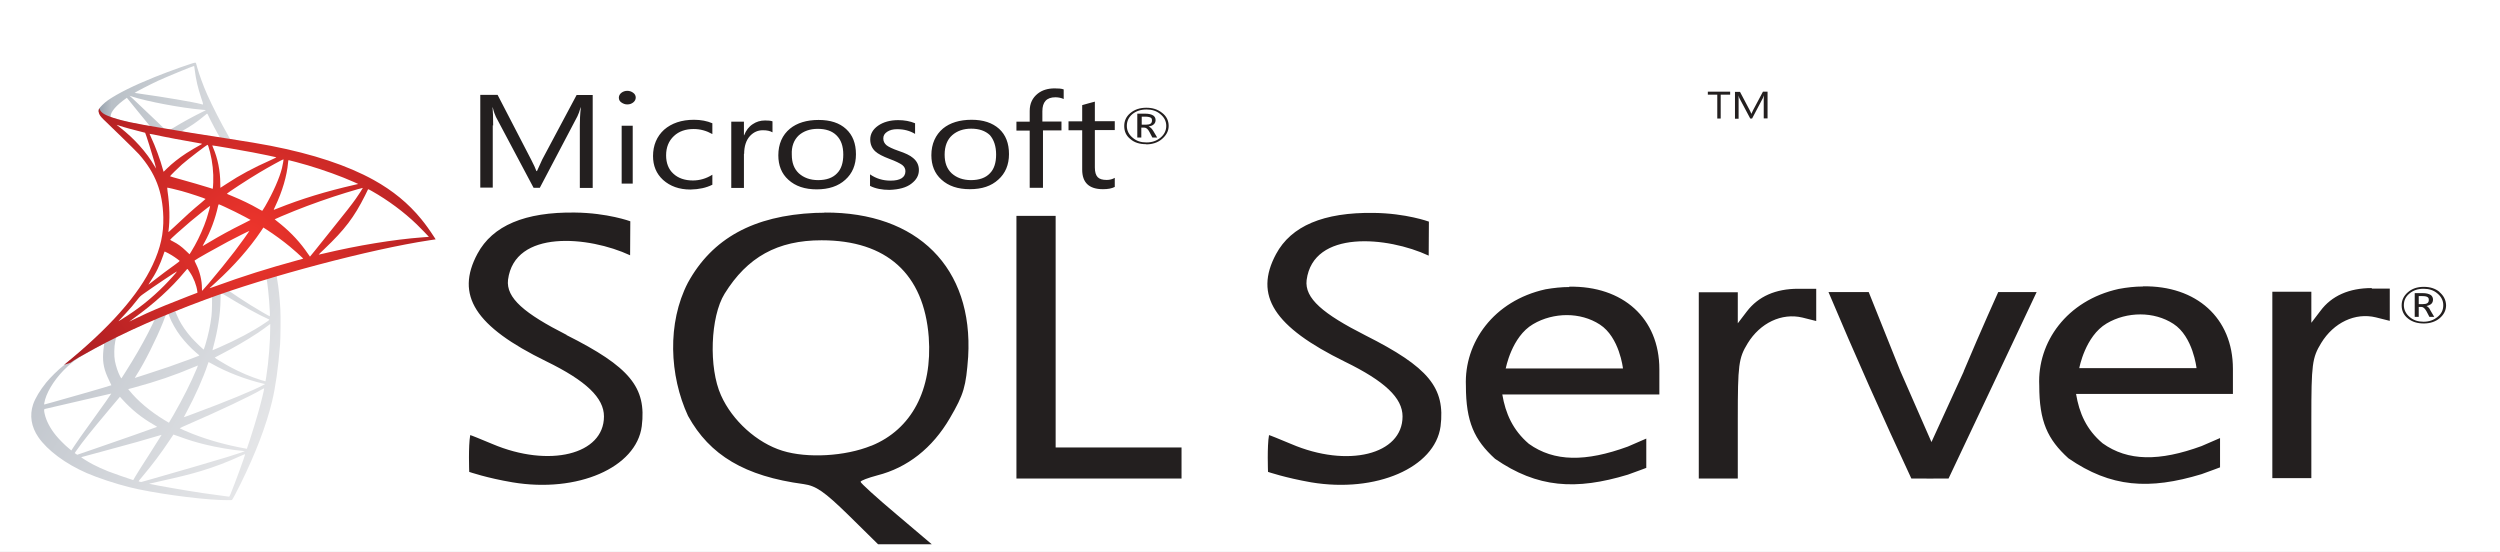
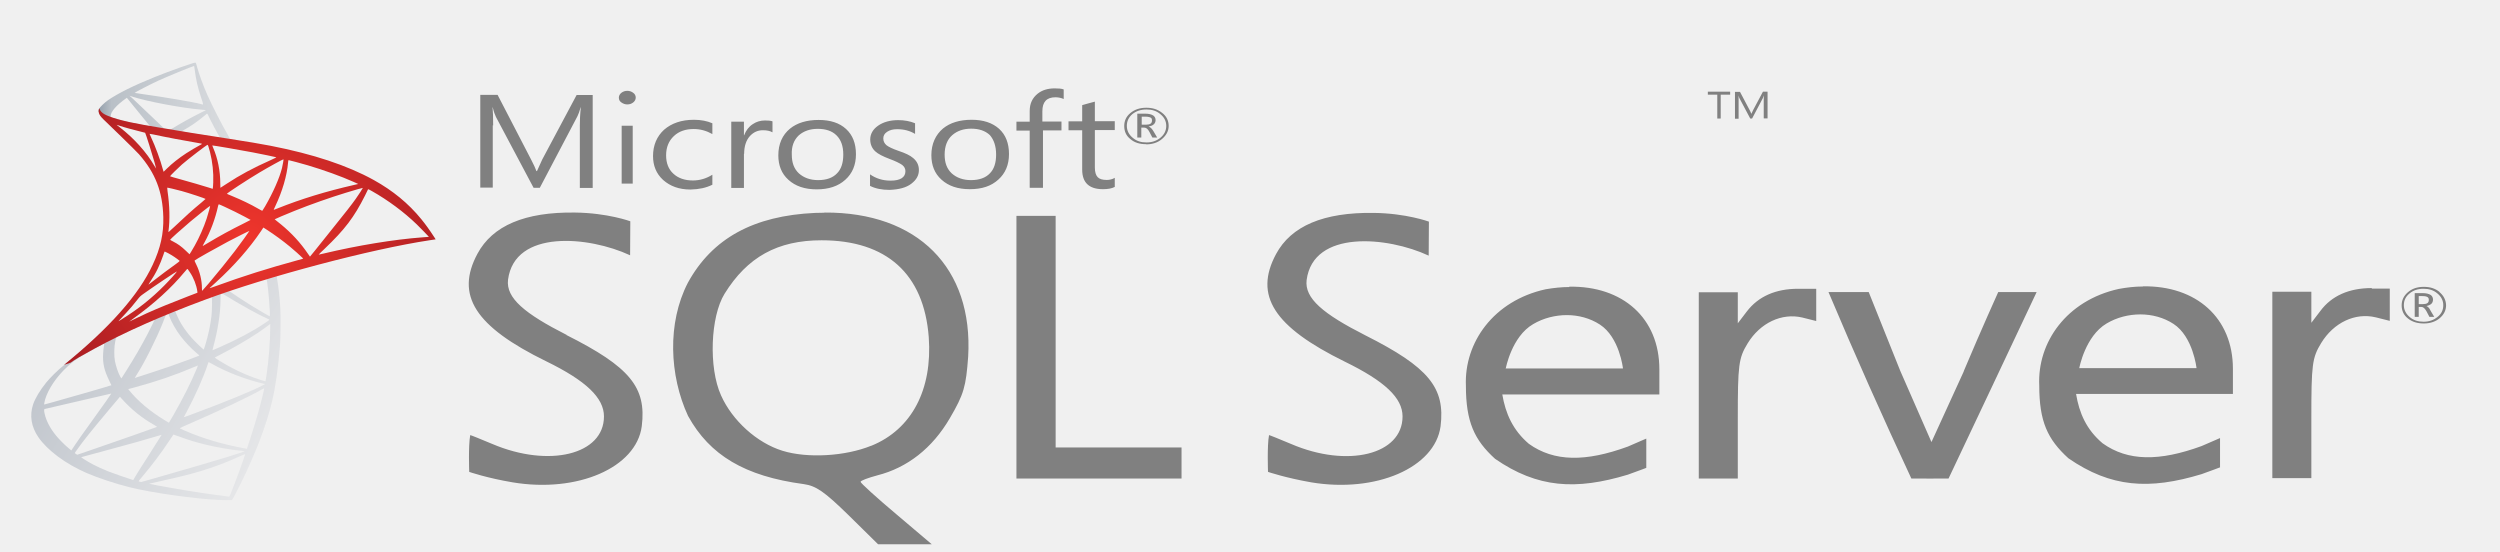
<svg xmlns="http://www.w3.org/2000/svg" xmlns:xlink="http://www.w3.org/1999/xlink" version="1.1" viewBox="0 -141.54 680 150" width="680" height="150">
  <defs>
    <linearGradient x1="0" x2="1" id="Gradient" gradientUnits="userSpaceOnUse">
      <stop offset="0" stop-color="#909ca9" />
      <stop offset=".192" stop-color="#c1c6cd" />
      <stop offset="1" stop-color="#ededee" />
    </linearGradient>
    <linearGradient id="Obj_Gradient" xlink:href="#Gradient" gradientTransform="translate(3.670084 -60.77212) rotate(30.57816) scale(92.58272)" />
    <linearGradient x1="0" x2="1" id="Gradient_2" gradientUnits="userSpaceOnUse">
      <stop offset="0" stop-color="#939fab" />
      <stop offset=".094" stop-color="#b9c0c7" />
      <stop offset="1" stop-color="#dcdee1" />
    </linearGradient>
    <linearGradient id="Obj_Gradient_2" xlink:href="#Gradient_2" gradientTransform="translate(26.78008 -113.232) scale(38.07797)" />
    <radialGradient cx="0" cy="0" r="1" id="Gradient_3" gradientUnits="userSpaceOnUse">
      <stop offset="0" stop-color="#ee352c" />
      <stop offset="1" stop-color="#a91d22" />
    </radialGradient>
    <radialGradient id="Obj_Gradient_3" xlink:href="#Gradient_3" gradientTransform="translate(67.95488 -77.19855) scale(61.42285)" />
  </defs>
  <g id="Canvas_1" fill="none" stroke-dasharray="none" fill-opacity="1" stroke-opacity="1" stroke="none">
-     <rect fill="white" x="0" y="-141.54" width="680" height="150" />
+     <rect x="0" y="-141.54" width="680" height="150" />
    <g id="Canvas_1_Layer_1">
      <g id="Group_6">
        <g id="Group_11">
          <g id="Graphic_12">
            <path d="M 77.951 -68.946 L 53.841 -61.163 L 32.864 -52.009 L 26.999 -50.481 C 25.503 -49.077 23.94 -47.657 22.242 -46.212 C 20.385 -44.625 18.654 -43.188 17.317 -42.141 C 15.838 -40.987 13.653 -38.827 12.544 -37.457 C 10.888 -35.405 9.577 -33.22 9.006 -31.551 C 8.006 -28.527 8.493 -25.462 10.426 -22.638 C 12.905 -19.033 17.847 -15.362 23.603 -12.862 C 26.536 -11.582 31.478 -9.946 35.192 -9.024 C 41.369 -7.471 53.328 -5.801 59.908 -5.544 C 61.236 -5.485 63.026 -5.485 63.093 -5.544 C 63.236 -5.635 64.261 -7.562 65.446 -9.954 C 69.489 -18.111 72.405 -25.77 73.993 -32.307 C 74.943 -36.269 75.691 -41.543 76.178 -47.798 C 76.304 -49.542 76.363 -55.398 76.254 -57.384 C 76.086 -60.623 75.8 -63.256 75.346 -65.831 C 75.27 -66.213 75.254 -66.554 75.287 -66.571 C 75.363 -66.629 75.581 -66.695 78.548 -67.542 L 77.943 -68.946 Z M 72.447 -65.757 C 72.665 -65.757 73.245 -60.224 73.396 -56.736 C 73.43 -55.997 73.413 -55.515 73.38 -55.515 C 73.237 -55.515 70.304 -57.226 68.203 -58.522 C 66.379 -59.66 62.917 -61.927 62.37 -62.359 C 62.186 -62.484 62.202 -62.5 63.698 -63.007 C 66.228 -63.854 72.245 -65.765 72.447 -65.765 Z M 60.16 -61.761 C 60.328 -61.761 60.74 -61.529 61.749 -60.914 C 65.505 -58.588 70.606 -55.781 72.791 -54.842 C 73.464 -54.551 73.539 -54.659 71.993 -53.621 C 68.673 -51.386 64.539 -49.194 59.471 -46.976 C 58.58 -46.577 57.832 -46.27 57.816 -46.27 C 57.782 -46.27 57.891 -46.718 58.034 -47.258 C 59.253 -51.744 59.95 -56.279 59.984 -59.925 C 60.001 -61.728 60.001 -61.728 60.169 -61.778 C 60.135 -61.761 60.152 -61.761 60.169 -61.761 Z M 57.631 -60.806 C 57.74 -60.698 57.664 -56.661 57.521 -55.565 C 57.194 -52.931 56.681 -50.481 55.849 -47.732 C 55.647 -47.067 55.463 -46.511 55.429 -46.469 C 55.353 -46.378 52.857 -48.795 52.042 -49.734 C 50.622 -51.353 49.513 -52.973 48.689 -54.56 C 48.269 -55.374 47.613 -56.952 47.672 -57.01 C 47.966 -57.209 57.572 -60.881 57.639 -60.814 Z M 45.714 -56.179 C 45.731 -56.179 45.748 -56.179 45.773 -56.163 C 45.806 -56.129 45.941 -55.839 46.05 -55.515 C 46.63 -53.945 47.941 -51.644 49.076 -50.165 C 50.311 -48.546 51.933 -46.818 53.286 -45.68 C 53.723 -45.323 54.126 -44.974 54.177 -44.924 C 54.286 -44.816 54.32 -44.833 51.353 -43.72 C 47.907 -42.424 44.151 -41.128 39.857 -39.758 C 38.83 -39.431 37.805 -39.101 36.781 -38.769 C 36.613 -38.711 36.671 -38.802 37.142 -39.542 C 39.277 -42.839 42.521 -49.302 44.344 -53.878 C 44.655 -54.668 44.966 -55.465 45.016 -55.648 C 45.092 -55.897 45.176 -55.988 45.42 -56.113 C 45.546 -56.146 45.672 -56.188 45.731 -56.188 Z M 42.067 -54.684 C 42.117 -54.651 41.193 -52.724 40.277 -50.955 C 38.512 -47.549 36.579 -44.201 33.991 -40.131 C 33.554 -39.425 33.133 -38.777 33.083 -38.711 C 32.991 -38.586 32.957 -38.62 32.663 -39.176 C 32.041 -40.381 31.537 -41.934 31.259 -43.354 C 30.982 -44.758 31.041 -47.208 31.352 -48.72 C 31.587 -49.833 31.57 -49.817 32.117 -50.091 C 34.453 -51.262 41.991 -54.759 42.067 -54.684 Z M 73.506 -53.422 L 73.506 -52.666 C 73.506 -48.645 73.069 -43.138 72.43 -39.118 C 72.321 -38.412 72.228 -37.839 72.211 -37.822 C 72.211 -37.822 71.682 -37.963 71.06 -38.146 C 68.329 -38.993 65.354 -40.239 62.673 -41.693 C 60.908 -42.648 58.337 -44.218 58.412 -44.285 C 58.429 -44.301 59.194 -44.7 60.085 -45.165 C 63.656 -47.001 67.085 -48.986 70.052 -50.946 C 71.161 -51.686 72.842 -52.873 73.203 -53.197 L 73.497 -53.413 Z M 28.31 -48.089 C 28.385 -48.089 28.368 -47.948 28.251 -47.3 C 28.175 -46.835 28.083 -45.971 28.049 -45.373 C 27.906 -42.74 28.343 -40.796 29.654 -38.13 C 30.016 -37.39 30.31 -36.776 30.293 -36.759 C 30.167 -36.651 18.099 -33.154 14.309 -32.132 C 13.183 -31.825 12.191 -31.559 12.124 -31.534 C 11.998 -31.501 11.981 -31.518 12.031 -31.825 C 12.451 -34.475 14.494 -37.93 17.334 -40.846 C 19.233 -42.789 20.746 -43.927 23.326 -45.381 C 25.183 -46.428 28.049 -47.989 28.268 -48.064 C 28.268 -48.081 28.284 -48.081 28.301 -48.081 Z M 56.74 -43.064 C 56.757 -43.08 57.194 -42.848 57.723 -42.54 C 61.623 -40.306 67.051 -38.237 71.682 -37.174 L 72.102 -37.083 L 71.522 -36.759 C 69.102 -35.43 61.135 -32.149 52.992 -29.142 C 51.807 -28.71 50.639 -28.278 50.42 -28.187 C 50.202 -28.095 50 -28.046 50 -28.062 C 50 -28.079 50.328 -28.71 50.748 -29.483 C 53.025 -33.694 55.32 -38.827 56.488 -42.399 C 56.631 -42.74 56.723 -43.047 56.74 -43.064 Z M 53.841 -42.125 C 53.857 -42.108 53.715 -41.726 53.53 -41.294 C 51.941 -37.49 49.866 -33.353 47.21 -28.702 C 46.538 -27.514 45.975 -26.559 45.949 -26.559 C 45.933 -26.559 45.386 -26.883 44.731 -27.281 C 40.865 -29.624 37.445 -32.506 35.201 -35.297 L 34.873 -35.696 L 36.529 -36.144 C 42.47 -37.747 47.521 -39.475 52.53 -41.602 C 53.244 -41.892 53.824 -42.125 53.841 -42.125 Z M 71.85 -35.912 C 71.85 -35.912 71.867 -35.895 71.85 -35.912 C 71.867 -35.496 70.942 -31.783 70.169 -29.1 C 69.531 -26.849 68.984 -25.08 67.984 -21.965 C 67.547 -20.595 67.161 -19.465 67.144 -19.465 C 67.127 -19.465 67.018 -19.482 66.909 -19.515 C 61.496 -20.487 56.647 -21.841 52.093 -23.643 C 50.815 -24.15 48.992 -24.956 48.882 -25.047 C 48.849 -25.08 49.941 -25.587 51.328 -26.185 C 59.622 -29.773 68.22 -33.843 71.178 -35.588 C 71.522 -35.804 71.8 -35.912 71.85 -35.912 Z M 30.284 -34.508 C 30.318 -34.475 28.007 -31.177 24.763 -26.692 C 23.637 -25.122 22.318 -23.286 21.83 -22.605 C 21.334 -21.924 20.595 -20.836 20.175 -20.188 L 19.41 -19.017 L 18.586 -19.698 C 17.62 -20.487 15.947 -22.181 15.2 -23.12 C 13.628 -25.047 12.578 -27.082 12.157 -28.934 C 11.956 -29.798 11.956 -30.23 12.141 -30.288 C 12.418 -30.363 17.284 -31.493 21.839 -32.539 C 24.368 -33.112 27.31 -33.802 28.36 -34.051 C 29.419 -34.3 30.276 -34.5 30.293 -34.5 Z M 32.621 -33.627 L 33.201 -32.98 C 35.823 -30.081 38.503 -27.938 41.747 -26.06 C 42.327 -25.736 42.764 -25.446 42.731 -25.429 C 42.605 -25.338 31.469 -21.434 26.309 -19.664 C 23.41 -18.659 21.023 -17.845 21.007 -17.845 C 20.99 -17.845 20.822 -17.953 20.645 -18.078 L 20.317 -18.311 L 20.847 -19.066 C 22.561 -21.517 24.713 -24.2 29.394 -29.782 L 32.621 -33.619 Z M 47.168 -23.344 C 47.185 -23.361 47.991 -23.07 48.975 -22.713 C 51.345 -21.832 53.219 -21.276 55.74 -20.645 C 58.841 -19.872 63.32 -19.116 65.967 -18.9 C 66.371 -18.867 66.589 -18.826 66.514 -18.776 C 66.388 -18.701 63.707 -17.82 61.74 -17.206 C 58.606 -16.234 49.042 -13.443 41.235 -11.225 C 39.798 -10.81 38.554 -10.469 38.487 -10.453 C 38.302 -10.419 37.705 -10.577 37.705 -10.652 C 37.705 -10.685 38.142 -11.25 38.672 -11.856 C 41.294 -14.955 43.899 -18.41 46.067 -21.691 C 46.672 -22.588 47.176 -23.328 47.176 -23.352 Z M 43.958 -23.253 C 43.974 -23.236 42.68 -21.185 40.42 -17.654 C 39.453 -16.159 38.377 -14.465 37.999 -13.875 C 37.638 -13.302 37.092 -12.396 36.781 -11.89 L 36.251 -10.968 L 35.974 -11.042 C 35.318 -11.225 30.705 -12.828 29.486 -13.31 C 27.973 -13.908 26.41 -14.622 25.242 -15.237 C 23.788 -16.01 21.965 -17.164 22.108 -17.197 C 22.141 -17.214 24.637 -17.879 27.646 -18.693 C 35.629 -20.836 40.058 -22.082 42.958 -22.979 C 43.487 -23.145 43.941 -23.269 43.958 -23.253 Z M 66.648 -17.995 L 66.665 -17.995 C 66.741 -17.812 63.782 -9.705 62.707 -7.155 C 62.471 -6.582 62.379 -6.432 62.253 -6.449 C 61.942 -6.466 57.664 -7.064 55.051 -7.437 C 50.513 -8.119 42.899 -9.439 40.983 -9.871 L 40.546 -9.963 L 43.26 -10.577 C 49.092 -11.873 51.899 -12.579 54.74 -13.443 C 58.328 -14.523 61.883 -15.877 65.472 -17.53 C 66.035 -17.779 66.514 -17.978 66.64 -17.995 Z" fill="url(#Obj_Gradient)" />
          </g>
        </g>
        <g id="Group_9">
          <g id="Graphic_10">
            <path d="M 53.093 -124.499 C 52.689 -124.549 46.218 -122.248 42.05 -120.57 C 36.419 -118.303 32.041 -116.135 29.352 -114.266 C 28.352 -113.56 27.091 -112.322 26.889 -111.832 C 26.814 -111.649 26.78 -111.433 26.78 -111.217 L 29.226 -108.933 L 35.041 -107.097 L 48.874 -104.647 L 64.69 -101.964 L 64.858 -103.318 C 64.808 -103.318 64.766 -103.335 64.715 -103.335 L 62.639 -103.659 L 62.219 -104.398 C 60.068 -108.144 57.698 -112.796 56.311 -115.927 C 55.236 -118.361 54.219 -121.168 53.647 -123.187 C 53.336 -124.408 53.303 -124.483 53.101 -124.499 Z M 52.798 -123.577 L 52.815 -123.577 C 52.832 -123.561 52.908 -123.054 52.975 -122.464 C 53.286 -119.939 53.849 -117.514 54.74 -114.88 C 55.412 -112.895 55.412 -113.003 54.631 -113.244 C 52.773 -113.751 44.445 -115.171 38.411 -116.002 C 37.445 -116.126 36.621 -116.251 36.621 -116.276 C 36.545 -116.351 40.974 -118.635 42.924 -119.54 C 45.42 -120.678 52.269 -123.502 52.782 -123.594 Z M 35.234 -115.503 L 35.949 -115.271 C 39.814 -113.975 49.529 -112.139 54.883 -111.707 C 55.488 -111.649 55.992 -111.599 56.009 -111.599 C 56.026 -111.583 55.513 -111.309 54.857 -111.001 C 52.269 -109.722 49.429 -108.152 47.462 -106.948 C 46.882 -106.591 46.353 -106.3 46.277 -106.3 C 46.201 -106.3 45.823 -106.375 45.42 -106.425 L 44.689 -106.533 L 42.865 -108.302 C 39.655 -111.383 37.142 -113.759 36.176 -114.656 L 35.226 -115.503 Z M 34.503 -114.947 L 37.075 -111.774 C 38.478 -110.029 39.899 -108.318 40.209 -107.936 C 40.52 -107.554 40.773 -107.255 40.756 -107.23 C 40.68 -107.172 37.041 -107.878 35.108 -108.31 C 33.125 -108.759 32.301 -108.975 31.083 -109.357 L 30.083 -109.681 L 30.083 -109.93 C 30.1 -111.134 31.654 -112.937 34.276 -114.772 L 34.512 -114.939 Z M 56.337 -110.628 C 56.412 -110.628 56.496 -110.461 56.723 -109.98 C 57.345 -108.626 59.278 -104.988 59.748 -104.29 C 59.891 -104.057 60.152 -104.041 57.58 -104.448 C 51.403 -105.436 49.412 -105.76 49.412 -105.802 C 49.412 -105.818 49.597 -105.943 49.832 -106.076 C 51.748 -107.122 53.681 -108.451 55.387 -109.88 C 55.807 -110.221 56.185 -110.544 56.261 -110.603 C 56.278 -110.636 56.32 -110.652 56.337 -110.636 Z" fill="url(#Obj_Gradient_2)" />
          </g>
        </g>
        <g id="Group_7">
          <g id="Graphic_8">
            <path d="M 27.015 -112.089 C 27.015 -112.089 26.612 -111.458 26.999 -110.52 C 27.234 -109.946 27.931 -109.24 28.713 -108.518 C 28.713 -108.518 36.823 -100.701 37.806 -99.58 C 42.285 -94.463 44.235 -89.421 44.42 -82.469 C 44.529 -78 43.672 -74.071 41.537 -69.519 C 37.747 -61.338 29.747 -52.317 17.41 -42.299 L 19.217 -42.897 C 20.385 -43.761 21.965 -44.683 25.688 -46.702 C 34.268 -51.353 43.932 -55.614 55.773 -60.017 C 72.833 -66.355 100.877 -73.78 116.844 -76.189 L 118.5 -76.439 L 118.248 -76.837 C 116.794 -79.072 115.786 -80.459 114.584 -81.937 C 111.088 -86.223 106.835 -89.704 101.642 -92.586 C 94.499 -96.532 85.254 -99.613 73.556 -101.898 C 71.354 -102.329 66.505 -103.16 62.564 -103.75 C 54.219 -105.029 48.823 -105.91 42.882 -106.923 C 40.747 -107.28 37.562 -107.82 35.444 -108.277 C 34.352 -108.509 32.259 -108.999 30.612 -109.556 C 29.301 -110.063 27.402 -110.561 27.007 -112.098 Z M 31.722 -107.587 C 31.738 -107.604 32.032 -107.496 32.411 -107.371 C 33.1 -107.139 33.999 -106.865 35.049 -106.582 C 35.849 -106.365 36.65 -106.154 37.453 -105.951 C 38.546 -105.677 39.462 -105.428 39.478 -105.428 C 39.604 -105.303 41.445 -99.48 42.067 -97.254 C 42.302 -96.407 42.487 -95.684 42.47 -95.684 C 42.453 -95.668 42.252 -95.975 42.016 -96.39 C 39.882 -100.103 36.512 -103.866 32.612 -106.89 C 32.1 -107.247 31.722 -107.571 31.722 -107.596 Z M 40.688 -105.137 C 40.781 -105.137 41.184 -105.079 41.672 -104.971 C 44.773 -104.29 50.328 -103.243 53.883 -102.645 C 54.488 -102.554 54.958 -102.446 54.958 -102.413 C 54.958 -102.379 54.74 -102.246 54.462 -102.105 C 53.857 -101.798 51.437 -100.377 50.639 -99.838 C 48.613 -98.509 46.79 -97.063 45.479 -95.767 C 44.949 -95.244 44.495 -94.812 44.495 -94.812 C 44.495 -94.812 44.386 -95.12 44.294 -95.493 C 43.638 -97.994 42.268 -101.707 41.033 -104.323 C 40.831 -104.738 40.672 -105.112 40.672 -105.154 C 40.672 -105.12 40.672 -105.137 40.688 -105.137 Z M 56.471 -102.163 C 56.58 -102.13 56.765 -101.515 57.126 -100.162 C 57.799 -97.553 58.11 -94.629 58 -91.913 C 57.967 -91.157 57.925 -90.451 57.891 -90.36 L 57.841 -90.177 L 56.891 -90.485 C 54.941 -91.099 51.773 -92.013 49.059 -92.769 C 47.512 -93.184 46.252 -93.558 46.252 -93.599 C 46.252 -93.707 48.513 -95.942 49.479 -96.789 C 51.319 -98.392 56.311 -102.213 56.479 -102.155 Z M 57.732 -101.981 C 57.79 -102.03 65.278 -100.76 68.682 -100.103 C 71.211 -99.613 74.892 -98.857 75.111 -98.774 C 75.22 -98.741 74.833 -98.525 73.615 -97.985 C 68.808 -95.842 65.228 -93.915 61.681 -91.573 C 60.749 -90.958 59.967 -90.46 59.95 -90.46 C 59.933 -90.46 59.917 -90.983 59.917 -91.614 C 59.917 -95.036 59.227 -98.492 57.95 -101.416 C 57.824 -101.707 57.715 -101.972 57.732 -101.989 Z M 77.103 -98.201 C 77.161 -98.143 76.918 -96.689 76.699 -95.826 C 76.044 -93.143 74.279 -89.164 72.111 -85.418 C 71.724 -84.753 71.379 -84.213 71.346 -84.197 C 71.312 -84.18 70.816 -84.446 70.253 -84.77 C 68.136 -85.991 65.732 -87.145 63.11 -88.225 C 62.379 -88.533 61.74 -88.782 61.723 -88.823 C 61.597 -88.931 67.463 -92.769 70.564 -94.605 C 73.027 -96.083 77.035 -98.276 77.103 -98.21 Z M 78.489 -97.985 C 78.657 -97.985 81.968 -97.088 83.7 -96.581 C 87.986 -95.319 92.902 -93.541 96.112 -92.096 L 97.44 -91.498 L 96.507 -91.282 C 88.675 -89.496 81.968 -87.444 75.497 -84.853 C 74.968 -84.637 74.497 -84.454 74.455 -84.454 C 74.422 -84.454 74.598 -84.869 74.842 -85.376 C 76.792 -89.463 78.052 -93.732 78.363 -97.371 C 78.38 -97.711 78.439 -97.985 78.489 -97.985 Z M 45.47 -90.493 C 45.521 -90.551 48.059 -89.953 49.429 -89.571 C 51.504 -88.998 55.916 -87.536 55.916 -87.428 C 55.916 -87.411 55.42 -86.996 54.841 -86.489 C 52.454 -84.529 50.16 -82.452 47.403 -79.828 C 46.58 -79.055 45.89 -78.424 45.857 -78.424 C 45.823 -78.424 45.806 -78.532 45.823 -78.673 C 46.243 -81.696 46.151 -85.592 45.571 -89.538 C 45.512 -90.044 45.462 -90.476 45.479 -90.493 Z M 98.7 -90.435 C 98.734 -90.402 97.532 -88.524 96.768 -87.461 C 95.675 -85.916 94.07 -83.856 90.439 -79.354 C 88.523 -76.978 86.372 -74.295 85.666 -73.39 C 84.935 -72.493 84.338 -71.737 84.313 -71.737 C 84.296 -71.737 84.061 -72.061 83.8 -72.46 C 81.758 -75.483 79.321 -78.133 76.422 -80.509 C 75.876 -80.957 75.27 -81.447 75.077 -81.588 C 74.875 -81.73 74.716 -81.879 74.716 -81.896 C 74.716 -81.946 77.817 -83.266 80.162 -84.205 C 84.279 -85.866 89.893 -87.843 94.104 -89.122 C 96.305 -89.803 98.658 -90.476 98.7 -90.435 Z M 100.104 -90.078 C 100.18 -90.094 100.617 -89.878 101.146 -89.571 C 105.575 -87.071 109.911 -83.84 113.34 -80.525 C 114.306 -79.587 116.693 -77.136 116.66 -77.12 C 116.66 -77.12 115.819 -77.045 114.836 -76.978 C 107.163 -76.405 97.339 -74.802 87.901 -72.551 C 87.263 -72.41 86.7 -72.277 86.666 -72.277 C 86.632 -72.277 87.338 -72.983 88.238 -73.822 C 93.776 -79.097 96.314 -82.436 99.297 -88.375 C 99.717 -89.255 100.079 -90.011 100.121 -90.069 C 100.104 -90.069 100.104 -90.069 100.121 -90.069 Z M 59.522 -85.974 C 59.774 -85.924 62.144 -84.82 63.934 -83.939 C 65.572 -83.125 68.035 -81.829 68.161 -81.721 C 68.178 -81.705 67.304 -81.256 66.228 -80.733 C 62.799 -79.038 59.866 -77.435 56.807 -75.6 C 55.933 -75.076 55.202 -74.644 55.185 -74.644 C 55.11 -74.644 55.126 -74.719 55.622 -75.6 C 57.261 -78.557 58.572 -82.087 59.32 -85.526 C 59.396 -85.8 59.463 -85.974 59.522 -85.974 Z M 57.152 -85.542 C 57.211 -85.484 56.589 -83.275 56.202 -82.062 C 55.454 -79.778 54.194 -76.912 52.975 -74.752 C 52.681 -74.246 52.244 -73.506 52.009 -73.099 L 51.555 -72.377 L 50.538 -73.349 C 49.353 -74.487 48.386 -75.184 47.151 -75.816 C 46.655 -76.065 46.277 -76.281 46.277 -76.322 C 46.277 -76.463 49.395 -79.254 51.782 -81.273 C 53.496 -82.735 57.101 -85.592 57.16 -85.542 Z M 71.64 -79.653 L 72.531 -79.08 C 74.573 -77.768 76.976 -76.015 78.817 -74.487 C 79.859 -73.639 81.859 -71.853 82.262 -71.421 L 82.481 -71.189 L 81.002 -70.774 C 72.657 -68.489 66.203 -66.454 58.681 -63.713 C 57.841 -63.406 57.135 -63.157 57.076 -63.157 C 56.967 -63.157 56.874 -63.065 58.757 -64.776 C 63.572 -69.154 67.833 -73.98 71.001 -78.681 Z M 67.833 -78.714 C 67.867 -78.681 65.371 -75.201 63.875 -73.241 C 62.085 -70.898 58.917 -66.969 56.731 -64.411 C 55.824 -63.348 55.034 -62.467 55 -62.451 C 54.941 -62.434 54.925 -62.7 54.925 -63.115 C 54.925 -65.291 54.362 -67.617 53.378 -69.602 C 52.958 -70.433 52.883 -70.632 52.975 -70.715 C 53.32 -71.023 58.622 -74.013 61.976 -75.799 C 64.236 -76.987 67.774 -78.756 67.825 -78.714 Z M 44.798 -73.133 C 44.857 -73.133 45.269 -72.917 45.748 -72.667 C 46.916 -72.036 47.949 -71.338 48.882 -70.574 C 48.916 -70.541 48.445 -70.159 47.823 -69.71 C 46.092 -68.489 43.47 -66.521 41.941 -65.316 C 40.336 -64.054 40.285 -64.02 40.462 -64.286 C 41.663 -66.105 42.268 -67.135 42.907 -68.448 C 43.47 -69.619 44.033 -71.006 44.437 -72.211 C 44.579 -72.734 44.764 -73.133 44.798 -73.133 Z M 50.941 -68.381 C 51.034 -68.398 51.143 -68.24 51.63 -67.517 C 52.672 -65.989 53.471 -63.929 53.672 -62.276 L 53.706 -61.919 L 51.21 -60.964 C 46.748 -59.253 42.63 -57.558 39.84 -56.296 C 39.058 -55.938 37.688 -55.29 36.797 -54.85 C 35.907 -54.402 35.176 -54.061 35.176 -54.078 C 35.176 -54.094 35.739 -54.51 36.436 -55.016 C 41.882 -58.929 46.605 -63.215 50.143 -67.501 C 50.529 -67.949 50.874 -68.365 50.908 -68.381 Z M 48.118 -67.7 C 48.193 -67.625 46.109 -65.308 44.689 -63.879 C 41.168 -60.332 37.688 -57.558 33.369 -54.859 C 32.822 -54.518 32.327 -54.211 32.276 -54.177 C 32.15 -54.103 32.31 -54.285 34.209 -56.32 C 35.411 -57.6 36.327 -58.679 37.361 -60.017 C 38.05 -60.897 38.184 -61.022 39.184 -61.728 C 41.865 -63.638 48.042 -67.783 48.118 -67.709 Z" fill="url(#Obj_Gradient_3)" />
          </g>
        </g>
      </g>
      <g id="Group_4">
        <g id="Graphic_5">
-           <path d="M 224.175 -83.678 C 223.355 -83.678 222.534 -83.63 221.714 -83.63 C 204.975 -82.871 193.707 -76.704 187.088 -64.608 C 181.454 -53.697 182.056 -39.419 187.143 -28.414 C 193.051 -17.693 202.623 -12 218.596 -9.866 C 221.987 -9.391 224.23 -7.826 230.794 -1.422 L 238.835 6.5 L 253.44 6.5 L 243.758 -1.707 C 238.397 -6.213 234.076 -10.15 234.076 -10.482 C 234.076 -10.814 236.155 -11.573 238.616 -12.238 C 246.821 -14.325 253.604 -19.638 258.363 -27.797 C 262.192 -34.343 262.739 -36.383 263.341 -44.495 C 264.763 -68.735 249.556 -83.867 224.285 -83.725 Z M 236.975 -20.302 C 229.864 -17.408 219.58 -16.839 212.852 -18.926 C 205.905 -21.061 199.177 -27.133 196.114 -34.011 C 192.722 -41.506 193.215 -55.405 197.099 -61.667 C 203.28 -71.629 211.485 -76.182 223.464 -76.182 C 241.187 -76.182 251.307 -67.027 252.62 -49.855 C 253.659 -35.529 247.97 -24.761 237.03 -20.302 Z M 489.09 -62.995 C 482.964 -62.995 478.259 -60.908 475.142 -56.828 L 472.68 -53.603 L 472.68 -62.046 L 462.068 -62.046 L 462.068 -11.384 L 472.68 -11.384 L 472.68 -27.56 C 472.68 -42.36 472.899 -44.115 475.36 -48.147 C 478.752 -53.697 484.605 -56.496 490.239 -55.168 L 494.013 -54.219 L 494.013 -62.995 L 489.145 -62.995 Z M 426.841 -63.469 C 424.762 -63.469 422.574 -63.232 420.386 -62.853 C 406.219 -59.722 398.233 -48.337 398.725 -36.62 C 398.725 -26.801 401.022 -21.867 406.656 -16.744 C 418.198 -8.775 428.646 -8.158 442.759 -12.427 C 445.166 -13.281 447.791 -14.277 447.791 -14.277 L 447.791 -22.247 L 442.759 -20.065 C 431.326 -15.89 422.738 -15.89 415.846 -20.824 C 411.47 -24.571 409.501 -29.078 408.626 -34.248 L 451.347 -34.248 L 451.347 -41.079 C 451.347 -55.026 441.391 -63.801 426.841 -63.564 Z M 409.555 -41.269 C 409.555 -41.269 411.142 -49.95 416.995 -53.365 C 419.785 -55.026 423.067 -55.832 426.185 -55.832 C 429.357 -55.832 432.53 -54.978 435.155 -53.27 C 440.516 -49.808 441.446 -41.316 441.446 -41.316 L 409.61 -41.316 L 409.61 -41.269 Z M 154.159 -50.424 C 142.671 -56.259 137.584 -60.481 138.186 -65.462 C 139.991 -79.218 160.176 -77.321 171.389 -72.103 L 171.444 -81.353 C 171.444 -81.353 165.263 -83.63 156.401 -83.725 C 142.781 -83.915 133.974 -80.167 129.871 -72.53 C 123.8 -61.24 129.16 -52.749 148.579 -43.261 C 159.464 -37.948 164.278 -33.3 164.278 -28.271 C 164.278 -17.883 149.345 -14.23 133.919 -20.776 C 130.747 -22.104 128.066 -23.195 127.902 -23.195 C 127.355 -20.254 127.629 -13.186 127.629 -13.186 C 127.629 -13.186 132.388 -11.526 139.444 -10.34 C 157.058 -7.399 173.085 -14.325 174.562 -25.615 C 175.875 -36.193 171.335 -41.743 154.049 -50.424 Z M 582.847 -63.612 C 580.768 -63.612 578.58 -63.375 576.283 -62.948 C 562.115 -59.817 554.129 -48.432 554.676 -36.715 C 554.676 -26.896 556.919 -22.057 562.608 -16.886 C 574.15 -8.917 584.597 -8.253 598.819 -12.57 C 601.226 -13.423 603.852 -14.42 603.852 -14.42 L 603.852 -22.389 L 598.819 -20.207 C 587.387 -16.033 578.799 -16.033 571.907 -20.966 C 567.476 -24.713 565.562 -29.173 564.686 -34.391 L 607.353 -34.391 L 607.353 -41.221 C 607.353 -55.073 597.397 -63.896 582.847 -63.659 Z M 565.562 -41.411 C 565.562 -41.411 567.148 -50.092 573.001 -53.555 C 575.791 -55.215 579.018 -56.022 582.191 -56.022 C 585.363 -56.022 588.536 -55.168 591.161 -53.46 C 596.522 -49.997 597.452 -41.411 597.452 -41.411 L 565.616 -41.411 L 565.616 -41.364 Z M 371.375 -50.329 C 359.887 -56.164 354.8 -60.386 355.402 -65.367 C 357.207 -79.124 377.392 -77.226 388.605 -72.008 L 388.66 -81.258 C 388.66 -81.258 382.479 -83.535 373.617 -83.63 C 359.997 -83.82 351.19 -80.072 347.087 -72.435 C 341.016 -61.145 346.486 -52.654 365.795 -43.166 C 376.68 -37.853 381.494 -33.3 381.494 -28.271 C 381.494 -17.883 366.561 -14.182 351.19 -20.776 C 348.017 -22.104 345.337 -23.195 345.173 -23.195 C 344.626 -20.254 344.899 -13.186 344.899 -13.186 C 344.899 -13.186 349.604 -11.573 356.66 -10.34 C 374.274 -7.399 390.301 -14.325 391.833 -25.567 C 393.145 -36.098 388.605 -41.648 371.375 -50.329 Z M 645.096 -63.185 C 638.97 -63.185 634.211 -61.098 631.148 -56.971 L 628.686 -53.745 L 628.686 -62.189 L 618.074 -62.189 L 618.074 -11.479 L 628.686 -11.479 L 628.686 -27.655 C 628.686 -42.455 628.905 -44.21 631.366 -48.242 C 634.758 -53.792 640.611 -56.591 646.245 -55.215 L 650.019 -54.267 L 650.019 -63.042 L 645.151 -63.042 Z M 287.136 -50.614 L 287.136 -82.824 L 276.469 -82.824 L 276.469 -11.384 L 321.378 -11.384 L 321.378 -19.827 L 287.136 -19.827 L 287.136 -50.567 Z M 534.163 -40.557 L 525.357 -21.298 L 516.878 -40.652 L 508.29 -62.094 L 497.35 -62.094 C 504.461 -45.206 512.119 -28.034 519.887 -11.384 C 523.278 -11.336 526.615 -11.384 530.006 -11.384 L 541.876 -36.478 L 553.965 -62.094 L 543.517 -62.094 C 543.517 -62.094 538.922 -51.942 534.109 -40.51 Z M 311.751 -102.273 C 313.447 -102.273 314.924 -102.747 316.072 -103.743 C 317.221 -104.739 317.877 -105.878 317.877 -107.301 C 317.877 -108.724 317.276 -109.958 316.072 -110.859 C 314.869 -111.808 313.501 -112.235 311.806 -112.235 C 310.055 -112.235 308.633 -111.76 307.484 -110.811 C 306.281 -109.815 305.789 -108.629 305.789 -107.254 C 305.789 -105.783 306.336 -104.597 307.484 -103.696 C 308.578 -102.747 310 -102.32 311.751 -102.32 Z M 307.977 -110.479 C 309.016 -111.333 310.274 -111.76 311.86 -111.76 C 313.337 -111.76 314.595 -111.381 315.635 -110.479 C 316.674 -109.625 317.221 -108.582 317.221 -107.301 C 317.221 -106.02 316.674 -104.929 315.635 -104.075 C 314.595 -103.222 313.337 -102.795 311.86 -102.795 C 310.329 -102.795 309.125 -103.174 308.086 -104.075 C 307.047 -104.929 306.5 -106.02 306.5 -107.301 C 306.5 -108.582 306.992 -109.625 307.977 -110.479 Z M 310.548 -106.827 L 311.259 -106.827 C 311.751 -106.827 312.243 -106.447 312.626 -105.688 L 313.447 -104.123 L 314.759 -104.123 L 313.72 -105.878 C 313.283 -106.59 312.9 -106.969 312.407 -107.111 C 313.009 -107.254 313.501 -107.396 313.829 -107.728 C 314.158 -108.013 314.322 -108.44 314.322 -108.866 C 314.322 -109.388 314.103 -109.815 313.72 -110.1 C 313.228 -110.432 312.462 -110.622 311.532 -110.622 L 309.344 -110.622 L 309.344 -104.123 L 310.438 -104.123 L 310.438 -106.827 Z M 310.548 -109.815 L 311.532 -109.815 C 312.243 -109.815 312.736 -109.673 313.009 -109.531 C 313.283 -109.341 313.337 -109.151 313.337 -108.724 C 313.337 -107.965 312.79 -107.633 311.751 -107.633 L 310.548 -107.633 Z M 134.138 -107.396 C 134.138 -109.673 134.083 -111.333 133.974 -112.329 L 134.029 -112.329 C 134.302 -111.143 134.63 -110.29 134.904 -109.72 L 145.133 -90.461 L 146.829 -90.461 L 157.058 -109.91 C 157.331 -110.432 157.605 -111.238 157.933 -112.329 L 157.988 -112.329 C 157.769 -110.384 157.714 -108.724 157.714 -107.396 L 157.714 -90.414 L 161.215 -90.414 L 161.215 -115.697 L 156.839 -115.697 L 147.485 -98.146 C 147.157 -97.434 146.665 -96.391 146.063 -95.015 L 145.899 -95.015 C 145.68 -95.679 145.188 -96.723 144.531 -98.003 L 135.342 -115.745 L 130.637 -115.745 L 130.637 -90.508 L 134.029 -90.508 L 134.029 -107.443 L 134.083 -107.443 Z M 169.092 -107.349 L 172.1 -107.349 L 172.1 -91.599 L 169.092 -91.599 Z M 170.623 -113.136 C 171.28 -113.136 171.772 -113.326 172.21 -113.658 C 172.647 -113.99 172.921 -114.464 172.921 -114.986 C 172.921 -115.508 172.702 -115.982 172.21 -116.314 C 171.772 -116.646 171.225 -116.836 170.623 -116.836 C 170.022 -116.836 169.475 -116.646 169.037 -116.314 C 168.6 -115.982 168.326 -115.508 168.326 -114.986 C 168.326 -114.417 168.545 -113.99 169.037 -113.658 C 169.529 -113.326 170.022 -113.136 170.623 -113.136 Z M 193.762 -91.267 L 193.762 -94.019 C 192.121 -92.975 190.316 -92.453 188.456 -92.453 C 186.268 -92.453 184.463 -93.07 183.15 -94.303 C 181.837 -95.489 181.181 -97.197 181.181 -99.284 C 181.181 -101.466 181.892 -103.222 183.314 -104.55 C 184.681 -105.831 186.487 -106.447 188.675 -106.447 C 190.48 -106.447 192.175 -105.973 193.762 -105.072 L 193.762 -108.013 C 192.34 -108.629 190.644 -108.961 188.784 -108.961 C 185.338 -108.961 182.658 -108.013 180.634 -106.257 C 178.664 -104.455 177.625 -102.036 177.625 -99.094 C 177.625 -96.485 178.5 -94.303 180.36 -92.596 C 182.275 -90.888 184.736 -89.987 187.799 -89.987 C 190.152 -90.034 192.066 -90.461 193.707 -91.267 Z M 202.404 -99.664 C 202.404 -101.751 202.951 -103.411 203.991 -104.55 C 204.975 -105.593 206.124 -106.115 207.492 -106.115 C 208.64 -106.115 209.461 -105.925 210.117 -105.546 L 210.117 -108.534 C 209.625 -108.724 208.969 -108.772 208.093 -108.772 C 206.835 -108.772 205.741 -108.44 204.757 -107.775 C 203.717 -107.111 202.897 -106.068 202.404 -104.739 L 202.35 -104.739 L 202.35 -108.44 L 198.904 -108.44 L 198.904 -90.414 L 202.35 -90.414 L 202.35 -99.711 L 202.404 -99.711 Z M 222.151 -90.034 C 225.379 -90.034 228.004 -90.888 229.919 -92.643 C 231.833 -94.351 232.818 -96.675 232.818 -99.569 C 232.818 -102.51 231.943 -104.787 230.138 -106.447 C 228.333 -108.108 225.871 -108.914 222.644 -108.914 C 219.416 -108.914 216.791 -108.108 214.876 -106.542 C 212.798 -104.834 211.704 -102.368 211.704 -99.284 C 211.704 -96.58 212.579 -94.303 214.439 -92.643 C 216.353 -90.888 218.924 -90.034 222.151 -90.034 Z M 217.283 -104.739 C 218.596 -105.878 220.292 -106.495 222.425 -106.495 C 224.613 -106.495 226.309 -105.925 227.512 -104.739 C 228.77 -103.506 229.372 -101.798 229.372 -99.474 C 229.372 -97.292 228.825 -95.537 227.676 -94.398 C 226.527 -93.165 224.777 -92.548 222.534 -92.548 C 220.346 -92.548 218.596 -93.212 217.283 -94.398 C 215.97 -95.632 215.369 -97.292 215.369 -99.474 C 215.259 -101.656 215.916 -103.459 217.283 -104.739 Z M 247.915 -91.599 C 249.228 -92.596 249.939 -93.782 249.939 -95.3 C 249.939 -96.628 249.392 -97.719 248.353 -98.573 C 247.532 -99.284 246.22 -99.901 244.36 -100.518 C 242.719 -101.087 241.679 -101.609 241.132 -102.036 C 240.585 -102.51 240.257 -103.079 240.257 -103.886 C 240.257 -104.645 240.585 -105.214 241.297 -105.688 C 242.008 -106.163 242.883 -106.4 244.032 -106.4 C 245.891 -106.4 247.478 -105.973 248.9 -105.119 L 248.9 -108.013 C 247.532 -108.582 246.001 -108.866 244.305 -108.866 C 242.117 -108.866 240.257 -108.345 238.835 -107.349 C 237.413 -106.352 236.702 -105.072 236.702 -103.601 C 236.702 -102.273 237.194 -101.182 238.069 -100.375 C 238.835 -99.664 240.148 -99 241.898 -98.335 C 243.594 -97.719 244.797 -97.102 245.399 -96.675 C 246.001 -96.201 246.274 -95.632 246.274 -94.967 C 246.274 -93.307 244.907 -92.406 242.226 -92.406 C 240.148 -92.406 238.288 -92.975 236.647 -94.114 L 236.647 -90.983 C 238.124 -90.224 239.929 -89.892 241.953 -89.892 C 244.524 -89.987 246.493 -90.508 247.861 -91.552 Z M 264.271 -108.961 C 261.043 -108.961 258.418 -108.155 256.503 -106.59 C 254.479 -104.882 253.331 -102.415 253.331 -99.332 C 253.331 -96.628 254.206 -94.351 256.066 -92.691 C 257.98 -90.935 260.551 -90.081 263.779 -90.081 C 267.115 -90.081 269.631 -90.935 271.546 -92.691 C 273.461 -94.398 274.445 -96.723 274.445 -99.616 C 274.445 -102.557 273.57 -104.834 271.765 -106.495 C 269.905 -108.155 267.443 -108.961 264.271 -108.961 Z M 270.944 -99.474 C 270.944 -97.292 270.397 -95.537 269.249 -94.398 C 268.1 -93.165 266.349 -92.548 264.107 -92.548 C 261.919 -92.548 260.168 -93.212 258.855 -94.398 C 257.543 -95.632 256.941 -97.292 256.941 -99.474 C 256.941 -101.798 257.652 -103.601 259.02 -104.787 C 260.332 -105.925 262.028 -106.542 264.161 -106.542 C 266.295 -106.542 267.99 -105.973 269.249 -104.787 C 270.343 -103.506 270.944 -101.798 270.944 -99.474 Z M 280.243 -90.461 L 283.69 -90.461 L 283.69 -106.068 L 288.722 -106.068 L 288.722 -108.487 L 283.525 -108.487 L 283.525 -111.286 C 283.525 -113.8 284.674 -115.081 287.081 -115.081 C 287.901 -115.081 288.722 -114.891 289.324 -114.606 L 289.324 -117.215 C 288.722 -117.453 287.901 -117.5 286.862 -117.5 C 285.002 -117.5 283.471 -117.026 282.267 -116.077 C 280.845 -114.938 280.079 -113.42 280.079 -111.381 L 280.079 -108.44 L 276.469 -108.44 L 276.469 -106.02 L 280.079 -106.02 L 280.079 -90.461 Z M 294.356 -95.394 C 294.356 -91.884 296.216 -90.081 299.99 -90.081 C 301.358 -90.081 302.397 -90.271 303.218 -90.698 L 303.218 -93.165 C 302.561 -92.785 301.85 -92.596 301.03 -92.596 C 299.881 -92.596 299.06 -92.833 298.568 -93.355 C 298.076 -93.876 297.802 -94.73 297.802 -95.964 L 297.802 -106.163 L 303.218 -106.163 L 303.218 -108.582 L 297.802 -108.582 L 297.802 -113.895 C 296.599 -113.563 295.45 -113.278 294.356 -112.946 L 294.356 -108.534 L 290.636 -108.534 L 290.636 -106.115 L 294.356 -106.115 L 294.356 -95.442 Z M 663.53 -62.141 C 662.382 -63.09 660.959 -63.517 659.264 -63.517 C 657.513 -63.517 656.091 -63.042 654.942 -62.046 C 653.794 -61.05 653.247 -59.864 653.247 -58.489 C 653.247 -57.065 653.794 -55.832 654.942 -54.931 C 656.091 -53.982 657.568 -53.555 659.264 -53.555 C 660.959 -53.555 662.436 -54.029 663.585 -54.978 C 664.734 -55.974 665.335 -57.113 665.335 -58.536 C 665.281 -60.007 664.624 -61.192 663.476 -62.141 Z M 662.983 -55.31 C 661.944 -54.456 660.686 -54.029 659.209 -54.029 C 657.732 -54.029 656.474 -54.409 655.435 -55.31 C 654.395 -56.164 653.848 -57.303 653.848 -58.536 C 653.848 -59.817 654.341 -60.86 655.38 -61.714 C 656.419 -62.568 657.623 -62.995 659.209 -62.995 C 660.686 -62.995 661.944 -62.616 662.983 -61.714 C 664.023 -60.86 664.57 -59.769 664.57 -58.536 C 664.57 -57.208 664.077 -56.164 662.983 -55.31 Z M 659.865 -58.251 C 660.467 -58.394 660.959 -58.583 661.288 -58.868 C 661.616 -59.153 661.78 -59.58 661.78 -60.054 C 661.78 -60.576 661.561 -61.003 661.178 -61.287 C 660.686 -61.619 659.92 -61.809 658.99 -61.809 L 656.802 -61.809 L 656.802 -55.358 L 657.896 -55.358 L 657.896 -58.062 L 658.607 -58.062 C 659.1 -58.062 659.537 -57.682 659.975 -56.923 L 660.795 -55.358 L 662.108 -55.358 L 661.069 -57.113 C 660.741 -57.872 660.303 -58.204 659.865 -58.346 Z M 659.1 -58.821 L 657.896 -58.821 L 657.896 -61.003 L 658.881 -61.003 C 659.592 -61.003 660.029 -60.908 660.303 -60.718 C 660.576 -60.528 660.631 -60.339 660.631 -59.912 C 660.631 -59.153 660.084 -58.821 659.045 -58.821 Z M 467.046 -109.293 L 468.03 -109.293 L 468.03 -115.792 L 470.601 -115.792 L 470.601 -116.599 L 464.53 -116.599 L 464.53 -115.792 L 467.101 -115.792 L 467.101 -109.293 Z M 472.899 -114.179 C 472.899 -114.796 472.899 -115.318 472.844 -115.603 C 472.899 -115.27 473.063 -115.033 473.118 -114.844 L 476.071 -109.293 L 476.564 -109.293 L 479.518 -114.891 C 479.572 -115.081 479.682 -115.27 479.791 -115.603 C 479.736 -115.033 479.736 -114.559 479.736 -114.227 L 479.736 -109.341 L 480.776 -109.341 L 480.776 -116.599 L 479.518 -116.599 L 476.837 -111.57 C 476.783 -111.381 476.564 -111.049 476.4 -110.622 L 476.345 -110.622 C 476.29 -110.859 476.126 -111.096 475.962 -111.476 L 473.282 -116.551 L 471.914 -116.551 L 471.914 -109.246 L 472.899 -109.246 L 472.899 -114.132 L 472.954 -114.132 Z" fill="#231f1f" />
+           <path d="M 224.175 -83.678 C 223.355 -83.678 222.534 -83.63 221.714 -83.63 C 204.975 -82.871 193.707 -76.704 187.088 -64.608 C 181.454 -53.697 182.056 -39.419 187.143 -28.414 C 193.051 -17.693 202.623 -12 218.596 -9.866 C 221.987 -9.391 224.23 -7.826 230.794 -1.422 L 238.835 6.5 L 253.44 6.5 L 243.758 -1.707 C 238.397 -6.213 234.076 -10.15 234.076 -10.482 C 234.076 -10.814 236.155 -11.573 238.616 -12.238 C 246.821 -14.325 253.604 -19.638 258.363 -27.797 C 262.192 -34.343 262.739 -36.383 263.341 -44.495 C 264.763 -68.735 249.556 -83.867 224.285 -83.725 Z M 236.975 -20.302 C 229.864 -17.408 219.58 -16.839 212.852 -18.926 C 205.905 -21.061 199.177 -27.133 196.114 -34.011 C 192.722 -41.506 193.215 -55.405 197.099 -61.667 C 203.28 -71.629 211.485 -76.182 223.464 -76.182 C 241.187 -76.182 251.307 -67.027 252.62 -49.855 C 253.659 -35.529 247.97 -24.761 237.03 -20.302 Z M 489.09 -62.995 C 482.964 -62.995 478.259 -60.908 475.142 -56.828 L 472.68 -53.603 L 472.68 -62.046 L 462.068 -62.046 L 462.068 -11.384 L 472.68 -11.384 L 472.68 -27.56 C 472.68 -42.36 472.899 -44.115 475.36 -48.147 C 478.752 -53.697 484.605 -56.496 490.239 -55.168 L 494.013 -54.219 L 494.013 -62.995 L 489.145 -62.995 Z M 426.841 -63.469 C 424.762 -63.469 422.574 -63.232 420.386 -62.853 C 406.219 -59.722 398.233 -48.337 398.725 -36.62 C 398.725 -26.801 401.022 -21.867 406.656 -16.744 C 418.198 -8.775 428.646 -8.158 442.759 -12.427 C 445.166 -13.281 447.791 -14.277 447.791 -14.277 L 447.791 -22.247 L 442.759 -20.065 C 431.326 -15.89 422.738 -15.89 415.846 -20.824 C 411.47 -24.571 409.501 -29.078 408.626 -34.248 L 451.347 -34.248 L 451.347 -41.079 C 451.347 -55.026 441.391 -63.801 426.841 -63.564 Z M 409.555 -41.269 C 409.555 -41.269 411.142 -49.95 416.995 -53.365 C 419.785 -55.026 423.067 -55.832 426.185 -55.832 C 429.357 -55.832 432.53 -54.978 435.155 -53.27 C 440.516 -49.808 441.446 -41.316 441.446 -41.316 L 409.61 -41.316 L 409.61 -41.269 Z M 154.159 -50.424 C 142.671 -56.259 137.584 -60.481 138.186 -65.462 C 139.991 -79.218 160.176 -77.321 171.389 -72.103 L 171.444 -81.353 C 171.444 -81.353 165.263 -83.63 156.401 -83.725 C 142.781 -83.915 133.974 -80.167 129.871 -72.53 C 123.8 -61.24 129.16 -52.749 148.579 -43.261 C 159.464 -37.948 164.278 -33.3 164.278 -28.271 C 164.278 -17.883 149.345 -14.23 133.919 -20.776 C 130.747 -22.104 128.066 -23.195 127.902 -23.195 C 127.355 -20.254 127.629 -13.186 127.629 -13.186 C 127.629 -13.186 132.388 -11.526 139.444 -10.34 C 157.058 -7.399 173.085 -14.325 174.562 -25.615 C 175.875 -36.193 171.335 -41.743 154.049 -50.424 Z M 582.847 -63.612 C 580.768 -63.612 578.58 -63.375 576.283 -62.948 C 562.115 -59.817 554.129 -48.432 554.676 -36.715 C 554.676 -26.896 556.919 -22.057 562.608 -16.886 C 574.15 -8.917 584.597 -8.253 598.819 -12.57 C 601.226 -13.423 603.852 -14.42 603.852 -14.42 L 603.852 -22.389 L 598.819 -20.207 C 587.387 -16.033 578.799 -16.033 571.907 -20.966 C 567.476 -24.713 565.562 -29.173 564.686 -34.391 L 607.353 -34.391 L 607.353 -41.221 C 607.353 -55.073 597.397 -63.896 582.847 -63.659 Z M 565.562 -41.411 C 565.562 -41.411 567.148 -50.092 573.001 -53.555 C 575.791 -55.215 579.018 -56.022 582.191 -56.022 C 585.363 -56.022 588.536 -55.168 591.161 -53.46 C 596.522 -49.997 597.452 -41.411 597.452 -41.411 L 565.616 -41.411 L 565.616 -41.364 Z M 371.375 -50.329 C 359.887 -56.164 354.8 -60.386 355.402 -65.367 C 357.207 -79.124 377.392 -77.226 388.605 -72.008 L 388.66 -81.258 C 388.66 -81.258 382.479 -83.535 373.617 -83.63 C 359.997 -83.82 351.19 -80.072 347.087 -72.435 C 341.016 -61.145 346.486 -52.654 365.795 -43.166 C 376.68 -37.853 381.494 -33.3 381.494 -28.271 C 381.494 -17.883 366.561 -14.182 351.19 -20.776 C 348.017 -22.104 345.337 -23.195 345.173 -23.195 C 344.626 -20.254 344.899 -13.186 344.899 -13.186 C 344.899 -13.186 349.604 -11.573 356.66 -10.34 C 374.274 -7.399 390.301 -14.325 391.833 -25.567 C 393.145 -36.098 388.605 -41.648 371.375 -50.329 Z M 645.096 -63.185 C 638.97 -63.185 634.211 -61.098 631.148 -56.971 L 628.686 -53.745 L 628.686 -62.189 L 618.074 -62.189 L 618.074 -11.479 L 628.686 -11.479 L 628.686 -27.655 C 628.686 -42.455 628.905 -44.21 631.366 -48.242 C 634.758 -53.792 640.611 -56.591 646.245 -55.215 L 650.019 -54.267 L 650.019 -63.042 L 645.151 -63.042 Z M 287.136 -50.614 L 287.136 -82.824 L 276.469 -82.824 L 276.469 -11.384 L 321.378 -11.384 L 321.378 -19.827 L 287.136 -19.827 L 287.136 -50.567 Z M 534.163 -40.557 L 525.357 -21.298 L 516.878 -40.652 L 508.29 -62.094 L 497.35 -62.094 C 504.461 -45.206 512.119 -28.034 519.887 -11.384 C 523.278 -11.336 526.615 -11.384 530.006 -11.384 L 541.876 -36.478 L 553.965 -62.094 L 543.517 -62.094 C 543.517 -62.094 538.922 -51.942 534.109 -40.51 Z M 311.751 -102.273 C 313.447 -102.273 314.924 -102.747 316.072 -103.743 C 317.221 -104.739 317.877 -105.878 317.877 -107.301 C 317.877 -108.724 317.276 -109.958 316.072 -110.859 C 314.869 -111.808 313.501 -112.235 311.806 -112.235 C 310.055 -112.235 308.633 -111.76 307.484 -110.811 C 306.281 -109.815 305.789 -108.629 305.789 -107.254 C 305.789 -105.783 306.336 -104.597 307.484 -103.696 C 308.578 -102.747 310 -102.32 311.751 -102.32 Z M 307.977 -110.479 C 309.016 -111.333 310.274 -111.76 311.86 -111.76 C 313.337 -111.76 314.595 -111.381 315.635 -110.479 C 316.674 -109.625 317.221 -108.582 317.221 -107.301 C 317.221 -106.02 316.674 -104.929 315.635 -104.075 C 314.595 -103.222 313.337 -102.795 311.86 -102.795 C 310.329 -102.795 309.125 -103.174 308.086 -104.075 C 307.047 -104.929 306.5 -106.02 306.5 -107.301 C 306.5 -108.582 306.992 -109.625 307.977 -110.479 Z M 310.548 -106.827 L 311.259 -106.827 C 311.751 -106.827 312.243 -106.447 312.626 -105.688 L 313.447 -104.123 L 314.759 -104.123 L 313.72 -105.878 C 313.283 -106.59 312.9 -106.969 312.407 -107.111 C 313.009 -107.254 313.501 -107.396 313.829 -107.728 C 314.158 -108.013 314.322 -108.44 314.322 -108.866 C 314.322 -109.388 314.103 -109.815 313.72 -110.1 C 313.228 -110.432 312.462 -110.622 311.532 -110.622 L 309.344 -110.622 L 309.344 -104.123 L 310.438 -104.123 L 310.438 -106.827 Z M 310.548 -109.815 L 311.532 -109.815 C 312.243 -109.815 312.736 -109.673 313.009 -109.531 C 313.283 -109.341 313.337 -109.151 313.337 -108.724 C 313.337 -107.965 312.79 -107.633 311.751 -107.633 L 310.548 -107.633 Z M 134.138 -107.396 C 134.138 -109.673 134.083 -111.333 133.974 -112.329 L 134.029 -112.329 C 134.302 -111.143 134.63 -110.29 134.904 -109.72 L 145.133 -90.461 L 146.829 -90.461 L 157.058 -109.91 C 157.331 -110.432 157.605 -111.238 157.933 -112.329 L 157.988 -112.329 C 157.769 -110.384 157.714 -108.724 157.714 -107.396 L 157.714 -90.414 L 161.215 -90.414 L 161.215 -115.697 L 156.839 -115.697 L 147.485 -98.146 C 147.157 -97.434 146.665 -96.391 146.063 -95.015 L 145.899 -95.015 C 145.68 -95.679 145.188 -96.723 144.531 -98.003 L 135.342 -115.745 L 130.637 -115.745 L 130.637 -90.508 L 134.029 -90.508 L 134.029 -107.443 L 134.083 -107.443 Z M 169.092 -107.349 L 172.1 -107.349 L 172.1 -91.599 L 169.092 -91.599 Z M 170.623 -113.136 C 171.28 -113.136 171.772 -113.326 172.21 -113.658 C 172.647 -113.99 172.921 -114.464 172.921 -114.986 C 172.921 -115.508 172.702 -115.982 172.21 -116.314 C 171.772 -116.646 171.225 -116.836 170.623 -116.836 C 170.022 -116.836 169.475 -116.646 169.037 -116.314 C 168.6 -115.982 168.326 -115.508 168.326 -114.986 C 168.326 -114.417 168.545 -113.99 169.037 -113.658 C 169.529 -113.326 170.022 -113.136 170.623 -113.136 Z M 193.762 -91.267 L 193.762 -94.019 C 192.121 -92.975 190.316 -92.453 188.456 -92.453 C 186.268 -92.453 184.463 -93.07 183.15 -94.303 C 181.837 -95.489 181.181 -97.197 181.181 -99.284 C 181.181 -101.466 181.892 -103.222 183.314 -104.55 C 184.681 -105.831 186.487 -106.447 188.675 -106.447 C 190.48 -106.447 192.175 -105.973 193.762 -105.072 L 193.762 -108.013 C 192.34 -108.629 190.644 -108.961 188.784 -108.961 C 185.338 -108.961 182.658 -108.013 180.634 -106.257 C 178.664 -104.455 177.625 -102.036 177.625 -99.094 C 177.625 -96.485 178.5 -94.303 180.36 -92.596 C 182.275 -90.888 184.736 -89.987 187.799 -89.987 C 190.152 -90.034 192.066 -90.461 193.707 -91.267 Z M 202.404 -99.664 C 202.404 -101.751 202.951 -103.411 203.991 -104.55 C 204.975 -105.593 206.124 -106.115 207.492 -106.115 C 208.64 -106.115 209.461 -105.925 210.117 -105.546 L 210.117 -108.534 C 209.625 -108.724 208.969 -108.772 208.093 -108.772 C 206.835 -108.772 205.741 -108.44 204.757 -107.775 C 203.717 -107.111 202.897 -106.068 202.404 -104.739 L 202.35 -104.739 L 202.35 -108.44 L 198.904 -108.44 L 198.904 -90.414 L 202.35 -90.414 L 202.35 -99.711 L 202.404 -99.711 Z M 222.151 -90.034 C 225.379 -90.034 228.004 -90.888 229.919 -92.643 C 231.833 -94.351 232.818 -96.675 232.818 -99.569 C 232.818 -102.51 231.943 -104.787 230.138 -106.447 C 228.333 -108.108 225.871 -108.914 222.644 -108.914 C 219.416 -108.914 216.791 -108.108 214.876 -106.542 C 212.798 -104.834 211.704 -102.368 211.704 -99.284 C 211.704 -96.58 212.579 -94.303 214.439 -92.643 C 216.353 -90.888 218.924 -90.034 222.151 -90.034 Z M 217.283 -104.739 C 218.596 -105.878 220.292 -106.495 222.425 -106.495 C 224.613 -106.495 226.309 -105.925 227.512 -104.739 C 228.77 -103.506 229.372 -101.798 229.372 -99.474 C 229.372 -97.292 228.825 -95.537 227.676 -94.398 C 226.527 -93.165 224.777 -92.548 222.534 -92.548 C 220.346 -92.548 218.596 -93.212 217.283 -94.398 C 215.97 -95.632 215.369 -97.292 215.369 -99.474 C 215.259 -101.656 215.916 -103.459 217.283 -104.739 Z M 247.915 -91.599 C 249.228 -92.596 249.939 -93.782 249.939 -95.3 C 249.939 -96.628 249.392 -97.719 248.353 -98.573 C 247.532 -99.284 246.22 -99.901 244.36 -100.518 C 242.719 -101.087 241.679 -101.609 241.132 -102.036 C 240.585 -102.51 240.257 -103.079 240.257 -103.886 C 240.257 -104.645 240.585 -105.214 241.297 -105.688 C 242.008 -106.163 242.883 -106.4 244.032 -106.4 C 245.891 -106.4 247.478 -105.973 248.9 -105.119 L 248.9 -108.013 C 247.532 -108.582 246.001 -108.866 244.305 -108.866 C 242.117 -108.866 240.257 -108.345 238.835 -107.349 C 237.413 -106.352 236.702 -105.072 236.702 -103.601 C 236.702 -102.273 237.194 -101.182 238.069 -100.375 C 238.835 -99.664 240.148 -99 241.898 -98.335 C 243.594 -97.719 244.797 -97.102 245.399 -96.675 C 246.001 -96.201 246.274 -95.632 246.274 -94.967 C 246.274 -93.307 244.907 -92.406 242.226 -92.406 C 240.148 -92.406 238.288 -92.975 236.647 -94.114 L 236.647 -90.983 C 238.124 -90.224 239.929 -89.892 241.953 -89.892 C 244.524 -89.987 246.493 -90.508 247.861 -91.552 Z M 264.271 -108.961 C 261.043 -108.961 258.418 -108.155 256.503 -106.59 C 254.479 -104.882 253.331 -102.415 253.331 -99.332 C 253.331 -96.628 254.206 -94.351 256.066 -92.691 C 257.98 -90.935 260.551 -90.081 263.779 -90.081 C 267.115 -90.081 269.631 -90.935 271.546 -92.691 C 273.461 -94.398 274.445 -96.723 274.445 -99.616 C 274.445 -102.557 273.57 -104.834 271.765 -106.495 C 269.905 -108.155 267.443 -108.961 264.271 -108.961 Z M 270.944 -99.474 C 270.944 -97.292 270.397 -95.537 269.249 -94.398 C 268.1 -93.165 266.349 -92.548 264.107 -92.548 C 261.919 -92.548 260.168 -93.212 258.855 -94.398 C 257.543 -95.632 256.941 -97.292 256.941 -99.474 C 256.941 -101.798 257.652 -103.601 259.02 -104.787 C 260.332 -105.925 262.028 -106.542 264.161 -106.542 C 266.295 -106.542 267.99 -105.973 269.249 -104.787 C 270.343 -103.506 270.944 -101.798 270.944 -99.474 Z M 280.243 -90.461 L 283.69 -90.461 L 283.69 -106.068 L 288.722 -106.068 L 288.722 -108.487 L 283.525 -108.487 L 283.525 -111.286 C 283.525 -113.8 284.674 -115.081 287.081 -115.081 C 287.901 -115.081 288.722 -114.891 289.324 -114.606 L 289.324 -117.215 C 288.722 -117.453 287.901 -117.5 286.862 -117.5 C 285.002 -117.5 283.471 -117.026 282.267 -116.077 C 280.845 -114.938 280.079 -113.42 280.079 -111.381 L 280.079 -108.44 L 276.469 -108.44 L 276.469 -106.02 L 280.079 -106.02 L 280.079 -90.461 Z M 294.356 -95.394 C 294.356 -91.884 296.216 -90.081 299.99 -90.081 C 301.358 -90.081 302.397 -90.271 303.218 -90.698 L 303.218 -93.165 C 302.561 -92.785 301.85 -92.596 301.03 -92.596 C 299.881 -92.596 299.06 -92.833 298.568 -93.355 C 298.076 -93.876 297.802 -94.73 297.802 -95.964 L 297.802 -106.163 L 303.218 -106.163 L 303.218 -108.582 L 297.802 -108.582 L 297.802 -113.895 C 296.599 -113.563 295.45 -113.278 294.356 -112.946 L 294.356 -108.534 L 290.636 -108.534 L 290.636 -106.115 L 294.356 -106.115 L 294.356 -95.442 Z M 663.53 -62.141 C 662.382 -63.09 660.959 -63.517 659.264 -63.517 C 657.513 -63.517 656.091 -63.042 654.942 -62.046 C 653.794 -61.05 653.247 -59.864 653.247 -58.489 C 653.247 -57.065 653.794 -55.832 654.942 -54.931 C 656.091 -53.982 657.568 -53.555 659.264 -53.555 C 660.959 -53.555 662.436 -54.029 663.585 -54.978 C 664.734 -55.974 665.335 -57.113 665.335 -58.536 C 665.281 -60.007 664.624 -61.192 663.476 -62.141 Z M 662.983 -55.31 C 661.944 -54.456 660.686 -54.029 659.209 -54.029 C 657.732 -54.029 656.474 -54.409 655.435 -55.31 C 654.395 -56.164 653.848 -57.303 653.848 -58.536 C 653.848 -59.817 654.341 -60.86 655.38 -61.714 C 656.419 -62.568 657.623 -62.995 659.209 -62.995 C 660.686 -62.995 661.944 -62.616 662.983 -61.714 C 664.023 -60.86 664.57 -59.769 664.57 -58.536 C 664.57 -57.208 664.077 -56.164 662.983 -55.31 Z M 659.865 -58.251 C 660.467 -58.394 660.959 -58.583 661.288 -58.868 C 661.616 -59.153 661.78 -59.58 661.78 -60.054 C 661.78 -60.576 661.561 -61.003 661.178 -61.287 C 660.686 -61.619 659.92 -61.809 658.99 -61.809 L 656.802 -61.809 L 656.802 -55.358 L 657.896 -55.358 L 657.896 -58.062 L 658.607 -58.062 C 659.1 -58.062 659.537 -57.682 659.975 -56.923 L 660.795 -55.358 L 662.108 -55.358 L 661.069 -57.113 C 660.741 -57.872 660.303 -58.204 659.865 -58.346 Z M 659.1 -58.821 L 657.896 -58.821 L 657.896 -61.003 L 658.881 -61.003 C 659.592 -61.003 660.029 -60.908 660.303 -60.718 C 660.576 -60.528 660.631 -60.339 660.631 -59.912 C 660.631 -59.153 660.084 -58.821 659.045 -58.821 Z M 467.046 -109.293 L 468.03 -109.293 L 468.03 -115.792 L 470.601 -115.792 L 470.601 -116.599 L 464.53 -116.599 L 464.53 -115.792 L 467.101 -115.792 L 467.101 -109.293 Z M 472.899 -114.179 C 472.899 -114.796 472.899 -115.318 472.844 -115.603 C 472.899 -115.27 473.063 -115.033 473.118 -114.844 L 476.071 -109.293 L 476.564 -109.293 L 479.518 -114.891 C 479.572 -115.081 479.682 -115.27 479.791 -115.603 C 479.736 -115.033 479.736 -114.559 479.736 -114.227 L 479.736 -109.341 L 480.776 -109.341 L 480.776 -116.599 L 479.518 -116.599 L 476.837 -111.57 C 476.783 -111.381 476.564 -111.049 476.4 -110.622 L 476.345 -110.622 C 476.29 -110.859 476.126 -111.096 475.962 -111.476 L 473.282 -116.551 L 471.914 -116.551 L 471.914 -109.246 L 472.899 -109.246 L 472.899 -114.132 L 472.954 -114.132 Z" fill="#808080" />
        </g>
      </g>
    </g>
  </g>
</svg>
